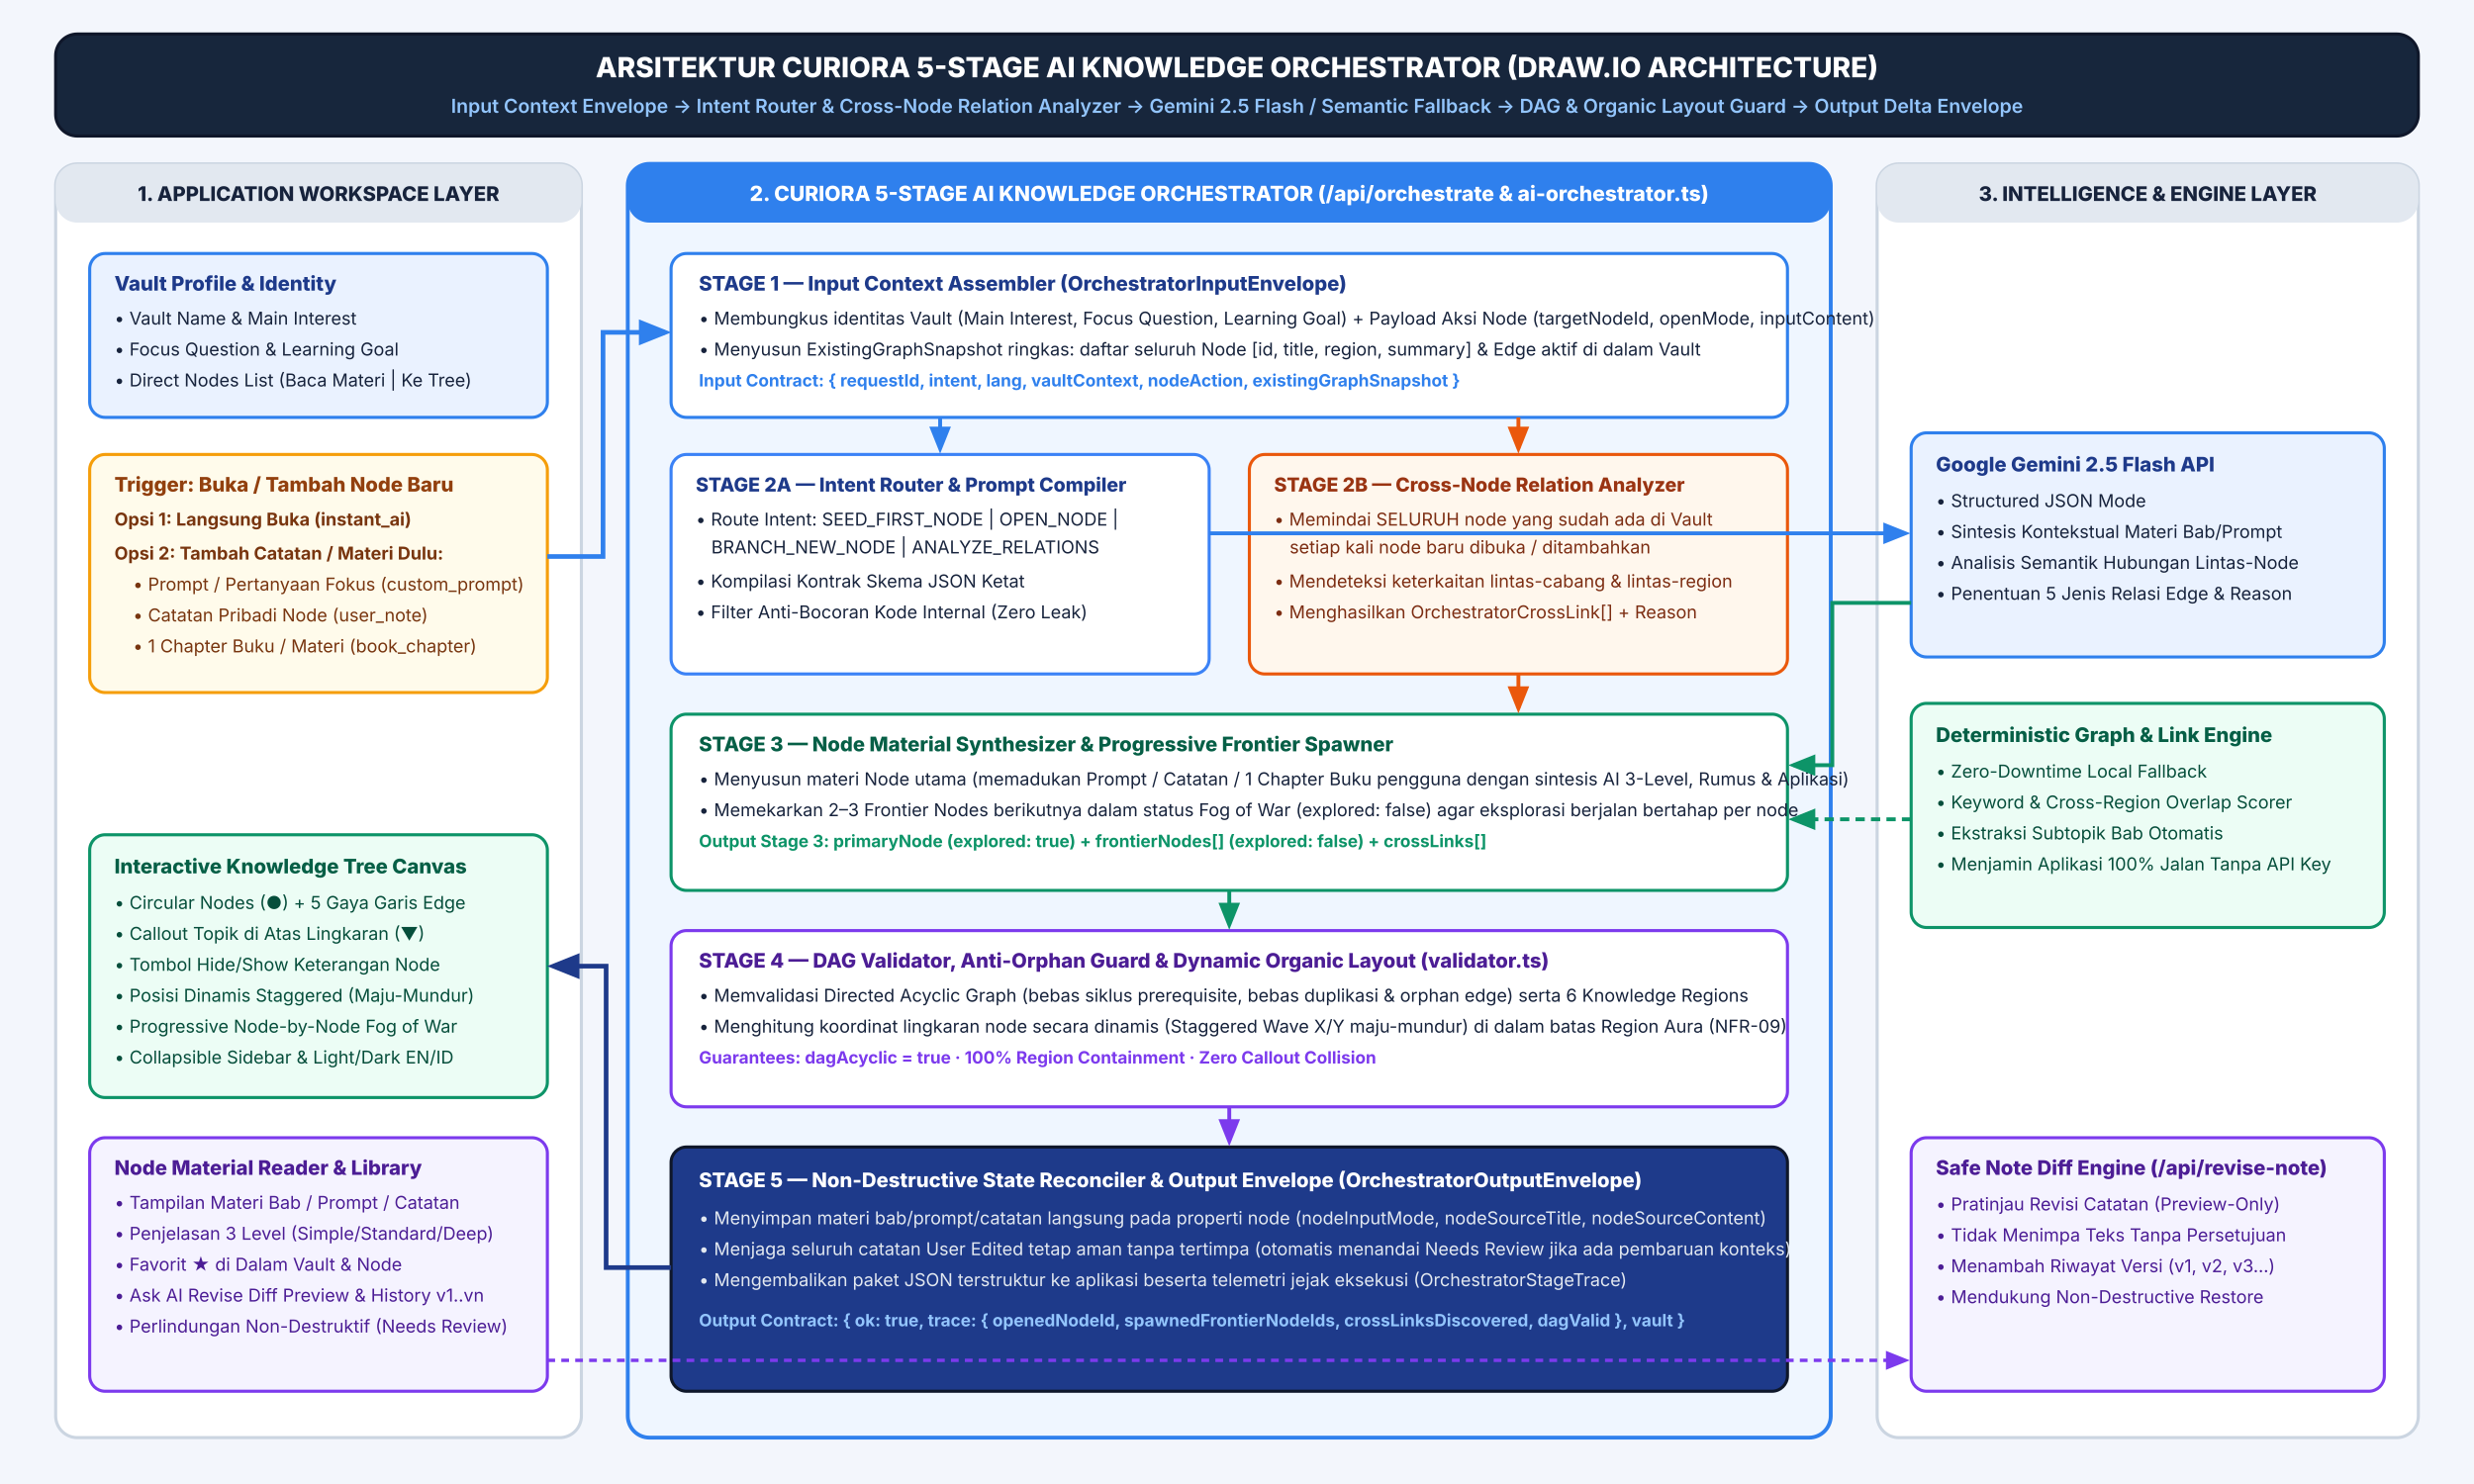
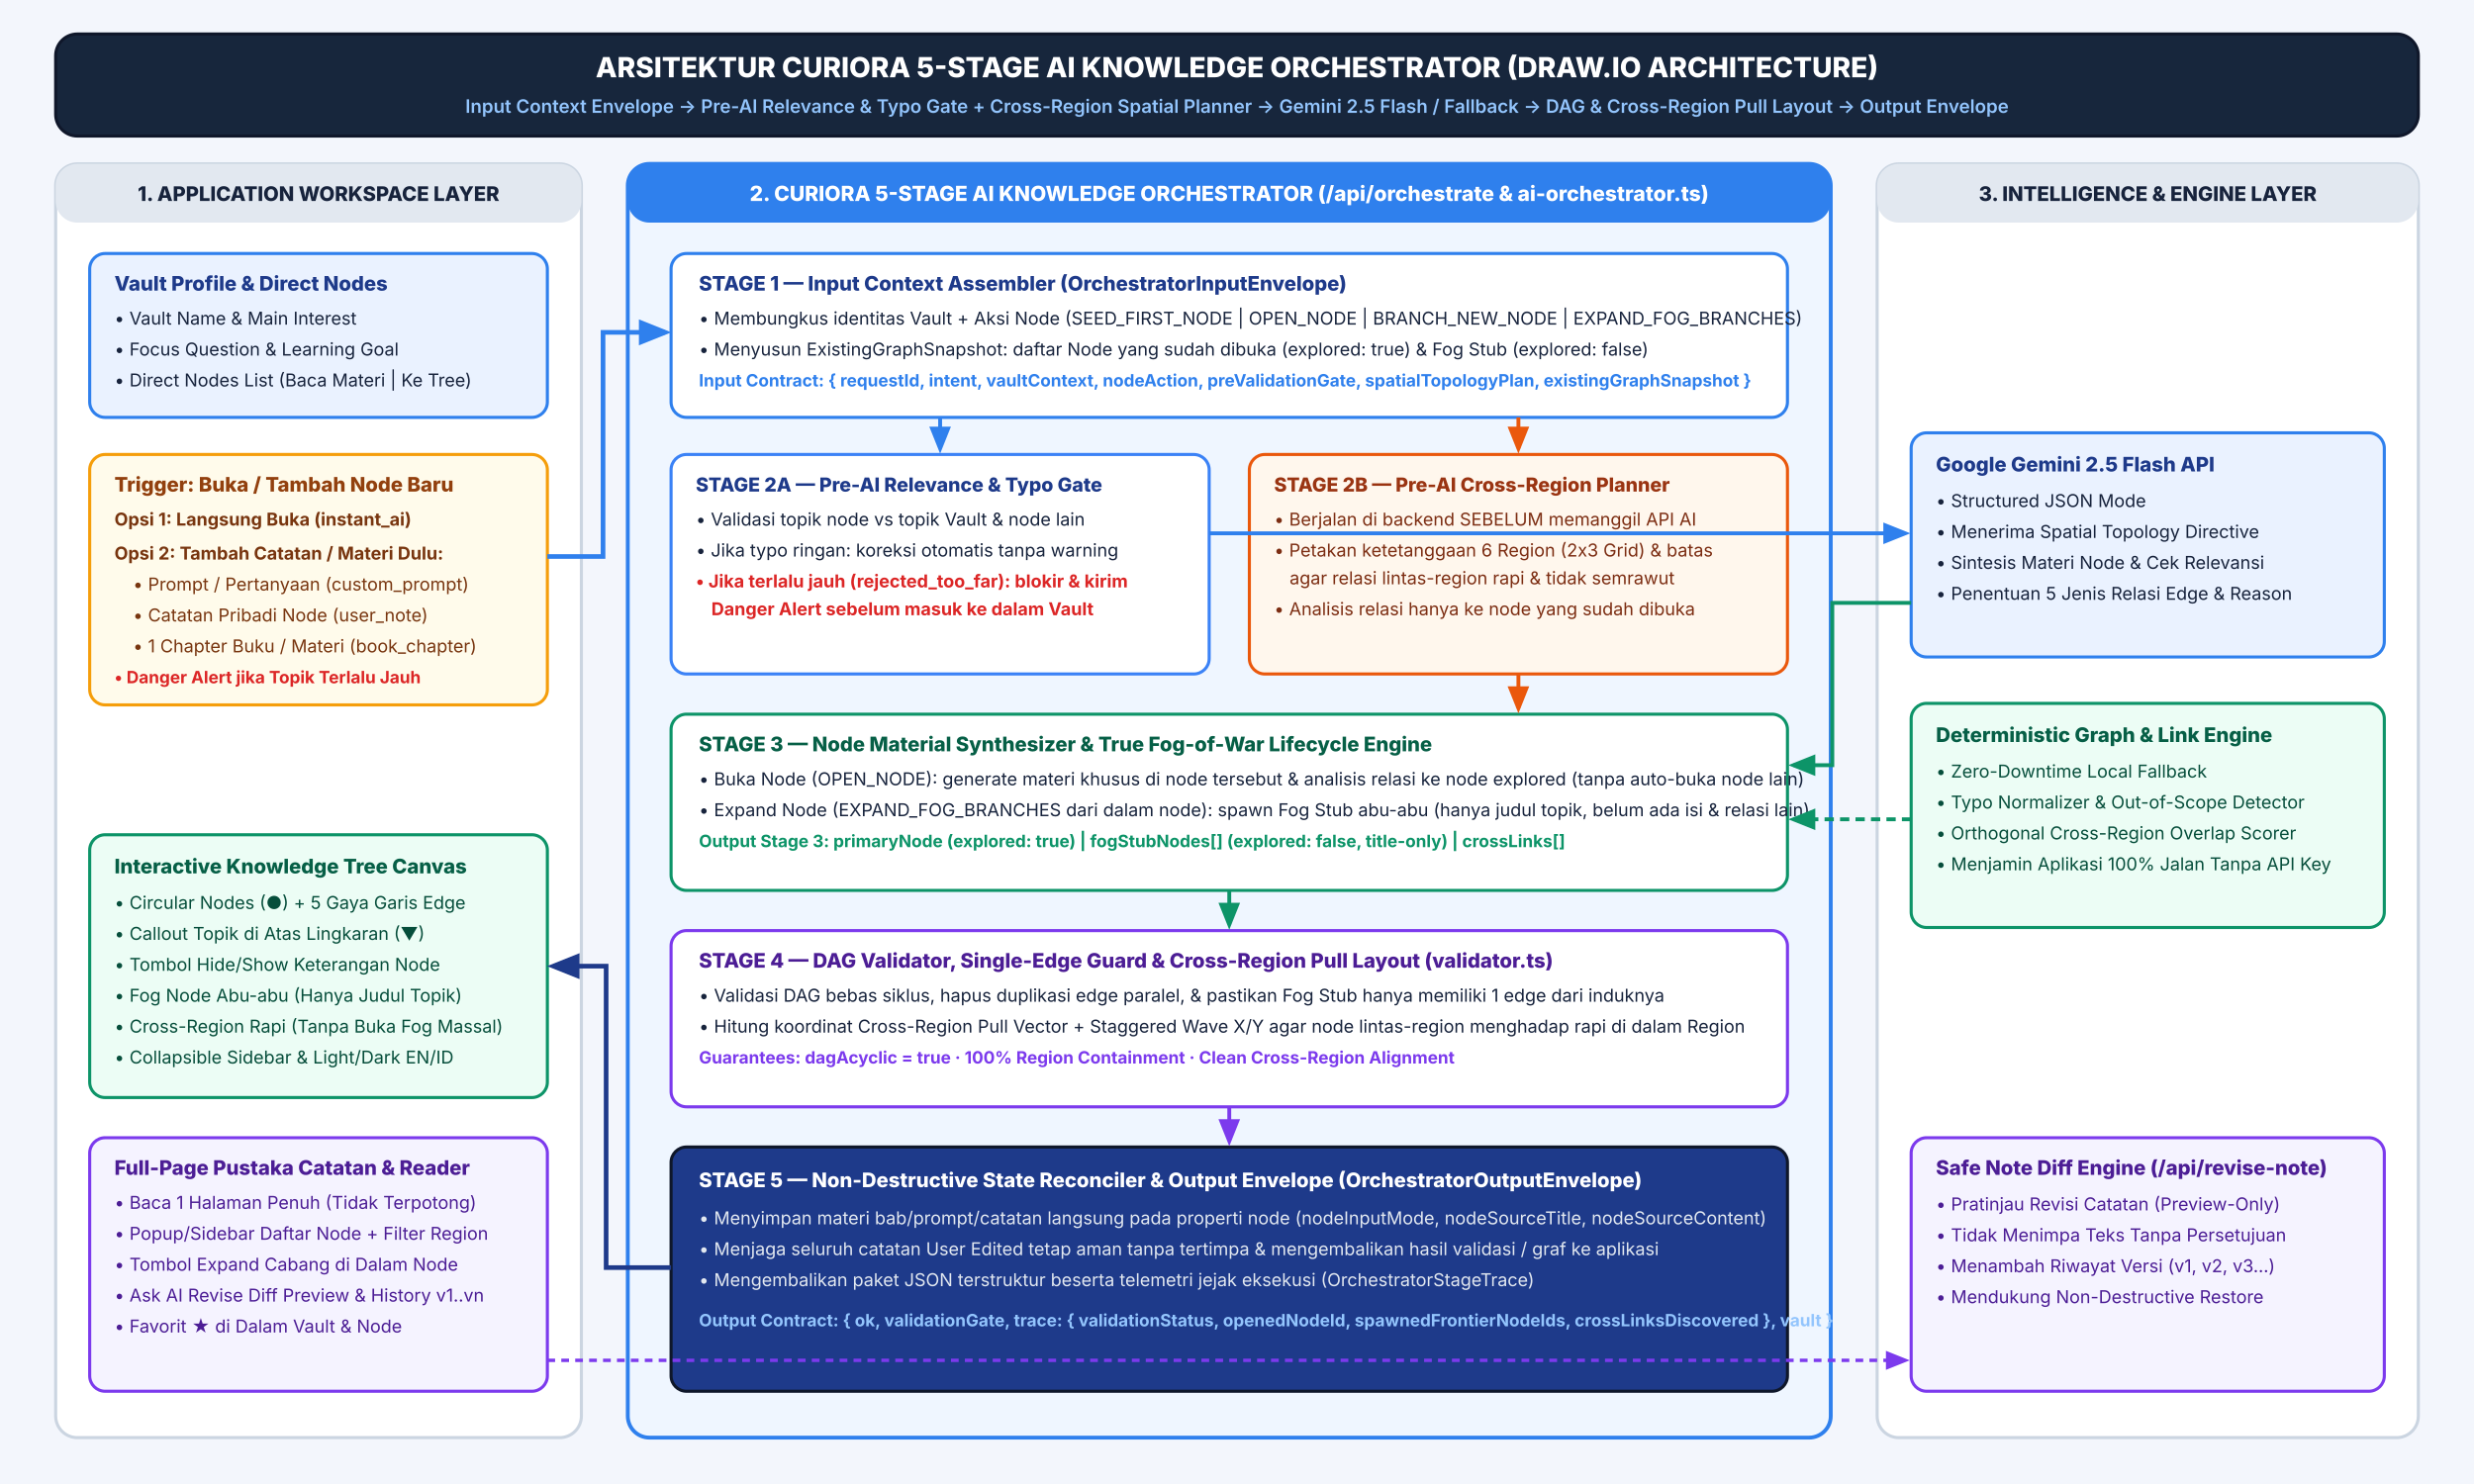
<svg xmlns="http://www.w3.org/2000/svg" viewBox="0 0 1600 960" width="1600" height="960" font-family="Inter, Segoe UI, Arial, sans-serif">
  <defs>
    <marker id="arr-blue" viewBox="0 0 10 10" refX="8" refY="5" markerWidth="7" markerHeight="7" orient="auto-start-reverse">
      <path d="M 0 1 L 10 5 L 0 9 z" fill="#2F80ED" />
    </marker>
    <marker id="arr-orange" viewBox="0 0 10 10" refX="8" refY="5" markerWidth="7" markerHeight="7" orient="auto-start-reverse">
      <path d="M 0 1 L 10 5 L 0 9 z" fill="#EA580C" />
    </marker>
    <marker id="arr-green" viewBox="0 0 10 10" refX="8" refY="5" markerWidth="7" markerHeight="7" orient="auto-start-reverse">
      <path d="M 0 1 L 10 5 L 0 9 z" fill="#0D9468" />
    </marker>
    <marker id="arr-purple" viewBox="0 0 10 10" refX="8" refY="5" markerWidth="7" markerHeight="7" orient="auto-start-reverse">
      <path d="M 0 1 L 10 5 L 0 9 z" fill="#7C3AED" />
    </marker>
    <marker id="arr-navy" viewBox="0 0 10 10" refX="8" refY="5" markerWidth="7" markerHeight="7" orient="auto-start-reverse">
      <path d="M 0 1 L 10 5 L 0 9 z" fill="#1E3A8A" />
    </marker>
  </defs>
  <rect width="1600" height="960" fill="#F3F6FC" />
  <rect x="36" y="22" width="1528" height="66" rx="14" fill="#17263C" stroke="#0F172A" stroke-width="2" />
  <text x="800" y="50" text-anchor="middle" fill="#FFFFFF" font-size="18" font-weight="800">ARSITEKTUR CURIORA 5-STAGE AI KNOWLEDGE ORCHESTRATOR (DRAW.IO ARCHITECTURE)</text>
-   <text x="800" y="73" text-anchor="middle" fill="#93C5FD" font-size="12.5" font-weight="600">Input Context Envelope  →  Intent Router &amp; Cross-Node Relation Analyzer  →  Gemini 2.5 Flash / Semantic Fallback  →  DAG &amp; Organic Layout Guard  →  Output Delta Envelope</text>
+   <text x="800" y="73" text-anchor="middle" fill="#93C5FD" font-size="12" font-weight="600">Input Context Envelope  →  Pre-AI Relevance &amp; Typo Gate + Cross-Region Spatial Planner  →  Gemini 2.5 Flash / Fallback  →  DAG &amp; Cross-Region Pull Layout  →  Output Envelope</text>
  <rect x="36" y="106" width="340" height="824" rx="14" fill="#FFFFFF" stroke="#CBD5E1" stroke-width="2" />
  <rect x="36" y="106" width="340" height="38" rx="14" fill="#E2E8F0" />
  <text x="206" y="130" text-anchor="middle" fill="#17233C" font-size="13" font-weight="800">1. APPLICATION WORKSPACE LAYER</text>
  <rect x="58" y="164" width="296" height="106" rx="10" fill="#EAF2FF" stroke="#2F80ED" stroke-width="2" />
-   <text x="74" y="188" fill="#1E3A8A" font-size="13" font-weight="800">Vault Profile &amp; Identity</text>
+   <text x="74" y="188" fill="#1E3A8A" font-size="13" font-weight="800">Vault Profile &amp; Direct Nodes</text>
  <text x="74" y="210" fill="#17233C" font-size="11.5">• Vault Name &amp; Main Interest</text>
  <text x="74" y="230" fill="#17233C" font-size="11.5">• Focus Question &amp; Learning Goal</text>
  <text x="74" y="250" fill="#17233C" font-size="11.5">• Direct Nodes List (Baca Materi | Ke Tree)</text>
-   <rect x="58" y="294" width="296" height="154" rx="10" fill="#FFFBEB" stroke="#F59E0B" stroke-width="2" />
+   <rect x="58" y="294" width="296" height="162" rx="10" fill="#FFFBEB" stroke="#F59E0B" stroke-width="2" />
  <text x="74" y="318" fill="#92400E" font-size="13" font-weight="800">Trigger: Buka / Tambah Node Baru</text>
  <text x="74" y="340" fill="#78350F" font-size="11.5" font-weight="700">Opsi 1: Langsung Buka (instant_ai)</text>
  <text x="74" y="362" fill="#78350F" font-size="11.5" font-weight="700">Opsi 2: Tambah Catatan / Materi Dulu:</text>
-   <text x="86" y="382" fill="#78350F" font-size="11.5">• Prompt / Pertanyaan Fokus (custom_prompt)</text>
+   <text x="86" y="382" fill="#78350F" font-size="11.5">• Prompt / Pertanyaan (custom_prompt)</text>
  <text x="86" y="402" fill="#78350F" font-size="11.5">• Catatan Pribadi Node (user_note)</text>
  <text x="86" y="422" fill="#78350F" font-size="11.5">• 1 Chapter Buku / Materi (book_chapter)</text>
+   <text x="74" y="442" fill="#DC2626" font-size="11" font-weight="700">• Danger Alert jika Topik Terlalu Jauh</text>
  <rect x="58" y="540" width="296" height="170" rx="10" fill="#ECFDF5" stroke="#0D9468" stroke-width="2" />
  <text x="74" y="565" fill="#065F46" font-size="13" font-weight="800">Interactive Knowledge Tree Canvas</text>
  <text x="74" y="588" fill="#064E3B" font-size="11.5">• Circular Nodes (●) + 5 Gaya Garis Edge</text>
  <text x="74" y="608" fill="#064E3B" font-size="11.5">• Callout Topik di Atas Lingkaran (▼)</text>
  <text x="74" y="628" fill="#064E3B" font-size="11.5">• Tombol Hide/Show Keterangan Node</text>
-   <text x="74" y="648" fill="#064E3B" font-size="11.5">• Posisi Dinamis Staggered (Maju-Mundur)</text>
-   <text x="74" y="668" fill="#064E3B" font-size="11.5">• Progressive Node-by-Node Fog of War</text>
+   <text x="74" y="648" fill="#064E3B" font-size="11.5">• Fog Node Abu-abu (Hanya Judul Topik)</text>
+   <text x="74" y="668" fill="#064E3B" font-size="11.5">• Cross-Region Rapi (Tanpa Buka Fog Massal)</text>
  <text x="74" y="688" fill="#064E3B" font-size="11.5">• Collapsible Sidebar &amp; Light/Dark EN/ID</text>
  <rect x="58" y="736" width="296" height="164" rx="10" fill="#F5F3FF" stroke="#7C3AED" stroke-width="2" />
-   <text x="74" y="760" fill="#4C1D95" font-size="13" font-weight="800">Node Material Reader &amp; Library</text>
-   <text x="74" y="782" fill="#4C1D95" font-size="11.5">• Tampilan Materi Bab / Prompt / Catatan</text>
-   <text x="74" y="802" fill="#4C1D95" font-size="11.5">• Penjelasan 3 Level (Simple/Standard/Deep)</text>
-   <text x="74" y="822" fill="#4C1D95" font-size="11.5">• Favorit ★ di Dalam Vault &amp; Node</text>
+   <text x="74" y="760" fill="#4C1D95" font-size="13" font-weight="800">Full-Page Pustaka Catatan &amp; Reader</text>
+   <text x="74" y="782" fill="#4C1D95" font-size="11.5">• Baca 1 Halaman Penuh (Tidak Terpotong)</text>
+   <text x="74" y="802" fill="#4C1D95" font-size="11.5">• Popup/Sidebar Daftar Node + Filter Region</text>
+   <text x="74" y="822" fill="#4C1D95" font-size="11.5">• Tombol Expand Cabang di Dalam Node</text>
  <text x="74" y="842" fill="#4C1D95" font-size="11.5">• Ask AI Revise Diff Preview &amp; History v1..vn</text>
-   <text x="74" y="862" fill="#4C1D95" font-size="11.5">• Perlindungan Non-Destruktif (Needs Review)</text>
+   <text x="74" y="862" fill="#4C1D95" font-size="11.5">• Favorit ★ di Dalam Vault &amp; Node</text>
  <rect x="406" y="106" width="778" height="824" rx="14" fill="#EFF6FF" stroke="#2F80ED" stroke-width="2.5" />
  <rect x="406" y="106" width="778" height="38" rx="14" fill="#2F80ED" />
  <text x="795" y="130" text-anchor="middle" fill="#FFFFFF" font-size="13.5" font-weight="800">2. CURIORA 5-STAGE AI KNOWLEDGE ORCHESTRATOR (/api/orchestrate &amp; ai-orchestrator.ts)</text>
  <rect x="434" y="164" width="722" height="106" rx="10" fill="#FFFFFF" stroke="#2F80ED" stroke-width="2" />
  <text x="452" y="188" fill="#1E3A8A" font-size="13" font-weight="800">STAGE 1 — Input Context Assembler (OrchestratorInputEnvelope)</text>
-   <text x="452" y="210" fill="#17233C" font-size="11.5">• Membungkus identitas Vault (Main Interest, Focus Question, Learning Goal) + Payload Aksi Node (targetNodeId, openMode, inputContent)</text>
-   <text x="452" y="230" fill="#17233C" font-size="11.5">• Menyusun ExistingGraphSnapshot ringkas: daftar seluruh Node [id, title, region, summary] &amp; Edge aktif di dalam Vault</text>
-   <text x="452" y="250" fill="#2F80ED" font-size="11" font-weight="700">Input Contract: { requestId, intent, lang, vaultContext, nodeAction, existingGraphSnapshot }</text>
+   <text x="452" y="210" fill="#17233C" font-size="11.5">• Membungkus identitas Vault + Aksi Node (SEED_FIRST_NODE | OPEN_NODE | BRANCH_NEW_NODE | EXPAND_FOG_BRANCHES)</text>
+   <text x="452" y="230" fill="#17233C" font-size="11.5">• Menyusun ExistingGraphSnapshot: daftar Node yang sudah dibuka (explored: true) &amp; Fog Stub (explored: false)</text>
+   <text x="452" y="250" fill="#2F80ED" font-size="11" font-weight="700">Input Contract: { requestId, intent, vaultContext, nodeAction, preValidationGate, spatialTopologyPlan, existingGraphSnapshot }</text>
  <rect x="434" y="294" width="348" height="142" rx="10" fill="#FFFFFF" stroke="#3B82F6" stroke-width="2" />
-   <text x="450" y="318" fill="#1E3A8A" font-size="12.5" font-weight="800">STAGE 2A — Intent Router &amp; Prompt Compiler</text>
-   <text x="450" y="340" fill="#17233C" font-size="11.5">• Route Intent: SEED_FIRST_NODE | OPEN_NODE |</text>
-   <text x="460" y="358" fill="#17233C" font-size="11.5">BRANCH_NEW_NODE | ANALYZE_RELATIONS</text>
-   <text x="450" y="380" fill="#17233C" font-size="11.5">• Kompilasi Kontrak Skema JSON Ketat</text>
-   <text x="450" y="400" fill="#17233C" font-size="11.5">• Filter Anti-Bocoran Kode Internal (Zero Leak)</text>
+   <text x="450" y="318" fill="#1E3A8A" font-size="12.5" font-weight="800">STAGE 2A — Pre-AI Relevance &amp; Typo Gate</text>
+   <text x="450" y="340" fill="#17233C" font-size="11.5">• Validasi topik node vs topik Vault &amp; node lain</text>
+   <text x="450" y="360" fill="#17233C" font-size="11.5">• Jika typo ringan: koreksi otomatis tanpa warning</text>
+   <text x="450" y="380" fill="#DC2626" font-size="11.5" font-weight="700">• Jika terlalu jauh (rejected_too_far): blokir &amp; kirim</text>
+   <text x="460" y="398" fill="#DC2626" font-size="11.5" font-weight="700">Danger Alert sebelum masuk ke dalam Vault</text>
  <rect x="808" y="294" width="348" height="142" rx="10" fill="#FFF7ED" stroke="#EA580C" stroke-width="2" />
-   <text x="824" y="318" fill="#9A3412" font-size="12.5" font-weight="800">STAGE 2B — Cross-Node Relation Analyzer</text>
-   <text x="824" y="340" fill="#7C2D12" font-size="11.5">• Memindai SELURUH node yang sudah ada di Vault</text>
-   <text x="834" y="358" fill="#7C2D12" font-size="11.5">setiap kali node baru dibuka / ditambahkan</text>
-   <text x="824" y="380" fill="#7C2D12" font-size="11.5">• Mendeteksi keterkaitan lintas-cabang &amp; lintas-region</text>
-   <text x="824" y="400" fill="#7C2D12" font-size="11.5">• Menghasilkan OrchestratorCrossLink[] + Reason</text>
+   <text x="824" y="318" fill="#9A3412" font-size="12.5" font-weight="800">STAGE 2B — Pre-AI Cross-Region Planner</text>
+   <text x="824" y="340" fill="#7C2D12" font-size="11.5">• Berjalan di backend SEBELUM memanggil API AI</text>
+   <text x="824" y="360" fill="#7C2D12" font-size="11.5">• Petakan ketetanggaan 6 Region (2x3 Grid) &amp; batas</text>
+   <text x="834" y="378" fill="#7C2D12" font-size="11.5">agar relasi lintas-region rapi &amp; tidak semrawut</text>
+   <text x="824" y="398" fill="#7C2D12" font-size="11.5">• Analisis relasi hanya ke node yang sudah dibuka</text>
  <rect x="434" y="462" width="722" height="114" rx="10" fill="#FFFFFF" stroke="#0D9468" stroke-width="2" />
-   <text x="452" y="486" fill="#065F46" font-size="13" font-weight="800">STAGE 3 — Node Material Synthesizer &amp; Progressive Frontier Spawner</text>
-   <text x="452" y="508" fill="#17233C" font-size="11.5">• Menyusun materi Node utama (memadukan Prompt / Catatan / 1 Chapter Buku pengguna dengan sintesis AI 3-Level, Rumus &amp; Aplikasi)</text>
-   <text x="452" y="528" fill="#17233C" font-size="11.5">• Memekarkan 2–3 Frontier Nodes berikutnya dalam status Fog of War (explored: false) agar eksplorasi berjalan bertahap per node</text>
-   <text x="452" y="548" fill="#0D9468" font-size="11" font-weight="700">Output Stage 3: primaryNode (explored: true) + frontierNodes[] (explored: false) + crossLinks[]</text>
+   <text x="452" y="486" fill="#065F46" font-size="13" font-weight="800">STAGE 3 — Node Material Synthesizer &amp; True Fog-of-War Lifecycle Engine</text>
+   <text x="452" y="508" fill="#17233C" font-size="11.5">• Buka Node (OPEN_NODE): generate materi khusus di node tersebut &amp; analisis relasi ke node explored (tanpa auto-buka node lain)</text>
+   <text x="452" y="528" fill="#17233C" font-size="11.5">• Expand Node (EXPAND_FOG_BRANCHES dari dalam node): spawn Fog Stub abu-abu (hanya judul topik, belum ada isi &amp; relasi lain)</text>
+   <text x="452" y="548" fill="#0D9468" font-size="11" font-weight="700">Output Stage 3: primaryNode (explored: true) | fogStubNodes[] (explored: false, title-only) | crossLinks[]</text>
  <rect x="434" y="602" width="722" height="114" rx="10" fill="#FFFFFF" stroke="#7C3AED" stroke-width="2" />
-   <text x="452" y="626" fill="#4C1D95" font-size="13" font-weight="800">STAGE 4 — DAG Validator, Anti-Orphan Guard &amp; Dynamic Organic Layout (validator.ts)</text>
-   <text x="452" y="648" fill="#17233C" font-size="11.5">• Memvalidasi Directed Acyclic Graph (bebas siklus prerequisite, bebas duplikasi &amp; orphan edge) serta 6 Knowledge Regions</text>
-   <text x="452" y="668" fill="#17233C" font-size="11.5">• Menghitung koordinat lingkaran node secara dinamis (Staggered Wave X/Y maju-mundur) di dalam batas Region Aura (NFR-09)</text>
-   <text x="452" y="688" fill="#7C3AED" font-size="11" font-weight="700">Guarantees: dagAcyclic = true · 100% Region Containment · Zero Callout Collision</text>
+   <text x="452" y="626" fill="#4C1D95" font-size="13" font-weight="800">STAGE 4 — DAG Validator, Single-Edge Guard &amp; Cross-Region Pull Layout (validator.ts)</text>
+   <text x="452" y="648" fill="#17233C" font-size="11.5">• Validasi DAG bebas siklus, hapus duplikasi edge paralel, &amp; pastikan Fog Stub hanya memiliki 1 edge dari induknya</text>
+   <text x="452" y="668" fill="#17233C" font-size="11.5">• Hitung koordinat Cross-Region Pull Vector + Staggered Wave X/Y agar node lintas-region menghadap rapi di dalam Region</text>
+   <text x="452" y="688" fill="#7C3AED" font-size="11" font-weight="700">Guarantees: dagAcyclic = true · 100% Region Containment · Clean Cross-Region Alignment</text>
  <rect x="434" y="742" width="722" height="158" rx="10" fill="#1E3A8A" stroke="#0F172A" stroke-width="2" />
  <text x="452" y="768" fill="#FFFFFF" font-size="13" font-weight="800">STAGE 5 — Non-Destructive State Reconciler &amp; Output Envelope (OrchestratorOutputEnvelope)</text>
  <text x="452" y="792" fill="#E2E8F0" font-size="11.5">• Menyimpan materi bab/prompt/catatan langsung pada properti node (nodeInputMode, nodeSourceTitle, nodeSourceContent)</text>
-   <text x="452" y="812" fill="#E2E8F0" font-size="11.5">• Menjaga seluruh catatan User Edited tetap aman tanpa tertimpa (otomatis menandai Needs Review jika ada pembaruan konteks)</text>
-   <text x="452" y="832" fill="#E2E8F0" font-size="11.5">• Mengembalikan paket JSON terstruktur ke aplikasi beserta telemetri jejak eksekusi (OrchestratorStageTrace)</text>
-   <text x="452" y="858" fill="#93C5FD" font-size="11" font-weight="700">Output Contract: { ok: true, trace: { openedNodeId, spawnedFrontierNodeIds, crossLinksDiscovered, dagValid }, vault }</text>
+   <text x="452" y="812" fill="#E2E8F0" font-size="11.5">• Menjaga seluruh catatan User Edited tetap aman tanpa tertimpa &amp; mengembalikan hasil validasi / graf ke aplikasi</text>
+   <text x="452" y="832" fill="#E2E8F0" font-size="11.5">• Mengembalikan paket JSON terstruktur beserta telemetri jejak eksekusi (OrchestratorStageTrace)</text>
+   <text x="452" y="858" fill="#93C5FD" font-size="11" font-weight="700">Output Contract: { ok, validationGate, trace: { validationStatus, openedNodeId, spawnedFrontierNodeIds, crossLinksDiscovered }, vault }</text>
  <rect x="1214" y="106" width="350" height="824" rx="14" fill="#FFFFFF" stroke="#CBD5E1" stroke-width="2" />
  <rect x="1214" y="106" width="350" height="38" rx="14" fill="#E2E8F0" />
  <text x="1389" y="130" text-anchor="middle" fill="#17233C" font-size="13" font-weight="800">3. INTELLIGENCE &amp; ENGINE LAYER</text>
  <rect x="1236" y="280" width="306" height="145" rx="10" fill="#EAF2FF" stroke="#2F80ED" stroke-width="2" />
  <text x="1252" y="305" fill="#1E3A8A" font-size="13" font-weight="800">Google Gemini 2.5 Flash API</text>
  <text x="1252" y="328" fill="#17233C" font-size="11.5">• Structured JSON Mode</text>
-   <text x="1252" y="348" fill="#17233C" font-size="11.5">• Sintesis Kontekstual Materi Bab/Prompt</text>
-   <text x="1252" y="368" fill="#17233C" font-size="11.5">• Analisis Semantik Hubungan Lintas-Node</text>
+   <text x="1252" y="348" fill="#17233C" font-size="11.5">• Menerima Spatial Topology Directive</text>
+   <text x="1252" y="368" fill="#17233C" font-size="11.5">• Sintesis Materi Node &amp; Cek Relevansi</text>
  <text x="1252" y="388" fill="#17233C" font-size="11.5">• Penentuan 5 Jenis Relasi Edge &amp; Reason</text>
  <rect x="1236" y="455" width="306" height="145" rx="10" fill="#ECFDF5" stroke="#0D9468" stroke-width="2" />
  <text x="1252" y="480" fill="#065F46" font-size="13" font-weight="800">Deterministic Graph &amp; Link Engine</text>
  <text x="1252" y="503" fill="#064E3B" font-size="11.5">• Zero-Downtime Local Fallback</text>
-   <text x="1252" y="523" fill="#064E3B" font-size="11.5">• Keyword &amp; Cross-Region Overlap Scorer</text>
-   <text x="1252" y="543" fill="#064E3B" font-size="11.5">• Ekstraksi Subtopik Bab Otomatis</text>
+   <text x="1252" y="523" fill="#064E3B" font-size="11.5">• Typo Normalizer &amp; Out-of-Scope Detector</text>
+   <text x="1252" y="543" fill="#064E3B" font-size="11.5">• Orthogonal Cross-Region Overlap Scorer</text>
  <text x="1252" y="563" fill="#064E3B" font-size="11.5">• Menjamin Aplikasi 100% Jalan Tanpa API Key</text>
  <rect x="1236" y="736" width="306" height="164" rx="10" fill="#F5F3FF" stroke="#7C3AED" stroke-width="2" />
  <text x="1252" y="760" fill="#4C1D95" font-size="13" font-weight="800">Safe Note Diff Engine (/api/revise-note)</text>
  <text x="1252" y="783" fill="#4C1D95" font-size="11.5">• Pratinjau Revisi Catatan (Preview-Only)</text>
  <text x="1252" y="803" fill="#4C1D95" font-size="11.5">• Tidak Menimpa Teks Tanpa Persetujuan</text>
  <text x="1252" y="823" fill="#4C1D95" font-size="11.5">• Menambah Riwayat Versi (v1, v2, v3...)</text>
  <text x="1252" y="843" fill="#4C1D95" font-size="11.5">• Mendukung Non-Destructive Restore</text>
  <path d="M 354 360 L 390 360 L 390 215 L 430 215" fill="none" stroke="#2F80ED" stroke-width="3" marker-end="url(#arr-blue)" />
  <path d="M 608 270 L 608 290" fill="none" stroke="#2F80ED" stroke-width="2.5" marker-end="url(#arr-blue)" />
  <path d="M 982 270 L 982 290" fill="none" stroke="#EA580C" stroke-width="2.5" marker-end="url(#arr-orange)" />
  <path d="M 782 345 L 1232 345" fill="none" stroke="#2F80ED" stroke-width="2.5" marker-end="url(#arr-blue)" />
  <path d="M 1236 390 L 1185 390 L 1185 495 L 1160 495" fill="none" stroke="#0D9468" stroke-width="2.5" marker-end="url(#arr-green)" />
  <path d="M 1236 530 L 1160 530" fill="none" stroke="#0D9468" stroke-width="2.5" stroke-dasharray="6 4" marker-end="url(#arr-green)" />
  <path d="M 982 436 L 982 458" fill="none" stroke="#EA580C" stroke-width="2.5" marker-end="url(#arr-orange)" />
  <path d="M 795 576 L 795 598" fill="none" stroke="#0D9468" stroke-width="2.5" marker-end="url(#arr-green)" />
  <path d="M 795 716 L 795 738" fill="none" stroke="#7C3AED" stroke-width="2.5" marker-end="url(#arr-purple)" />
  <path d="M 434 820 L 392 820 L 392 625 L 358 625" fill="none" stroke="#1E3A8A" stroke-width="3" marker-end="url(#arr-navy)" />
  <path d="M 354 880 L 1232 880" fill="none" stroke="#7C3AED" stroke-width="2.2" stroke-dasharray="5 4" marker-end="url(#arr-purple)" />
</svg>
